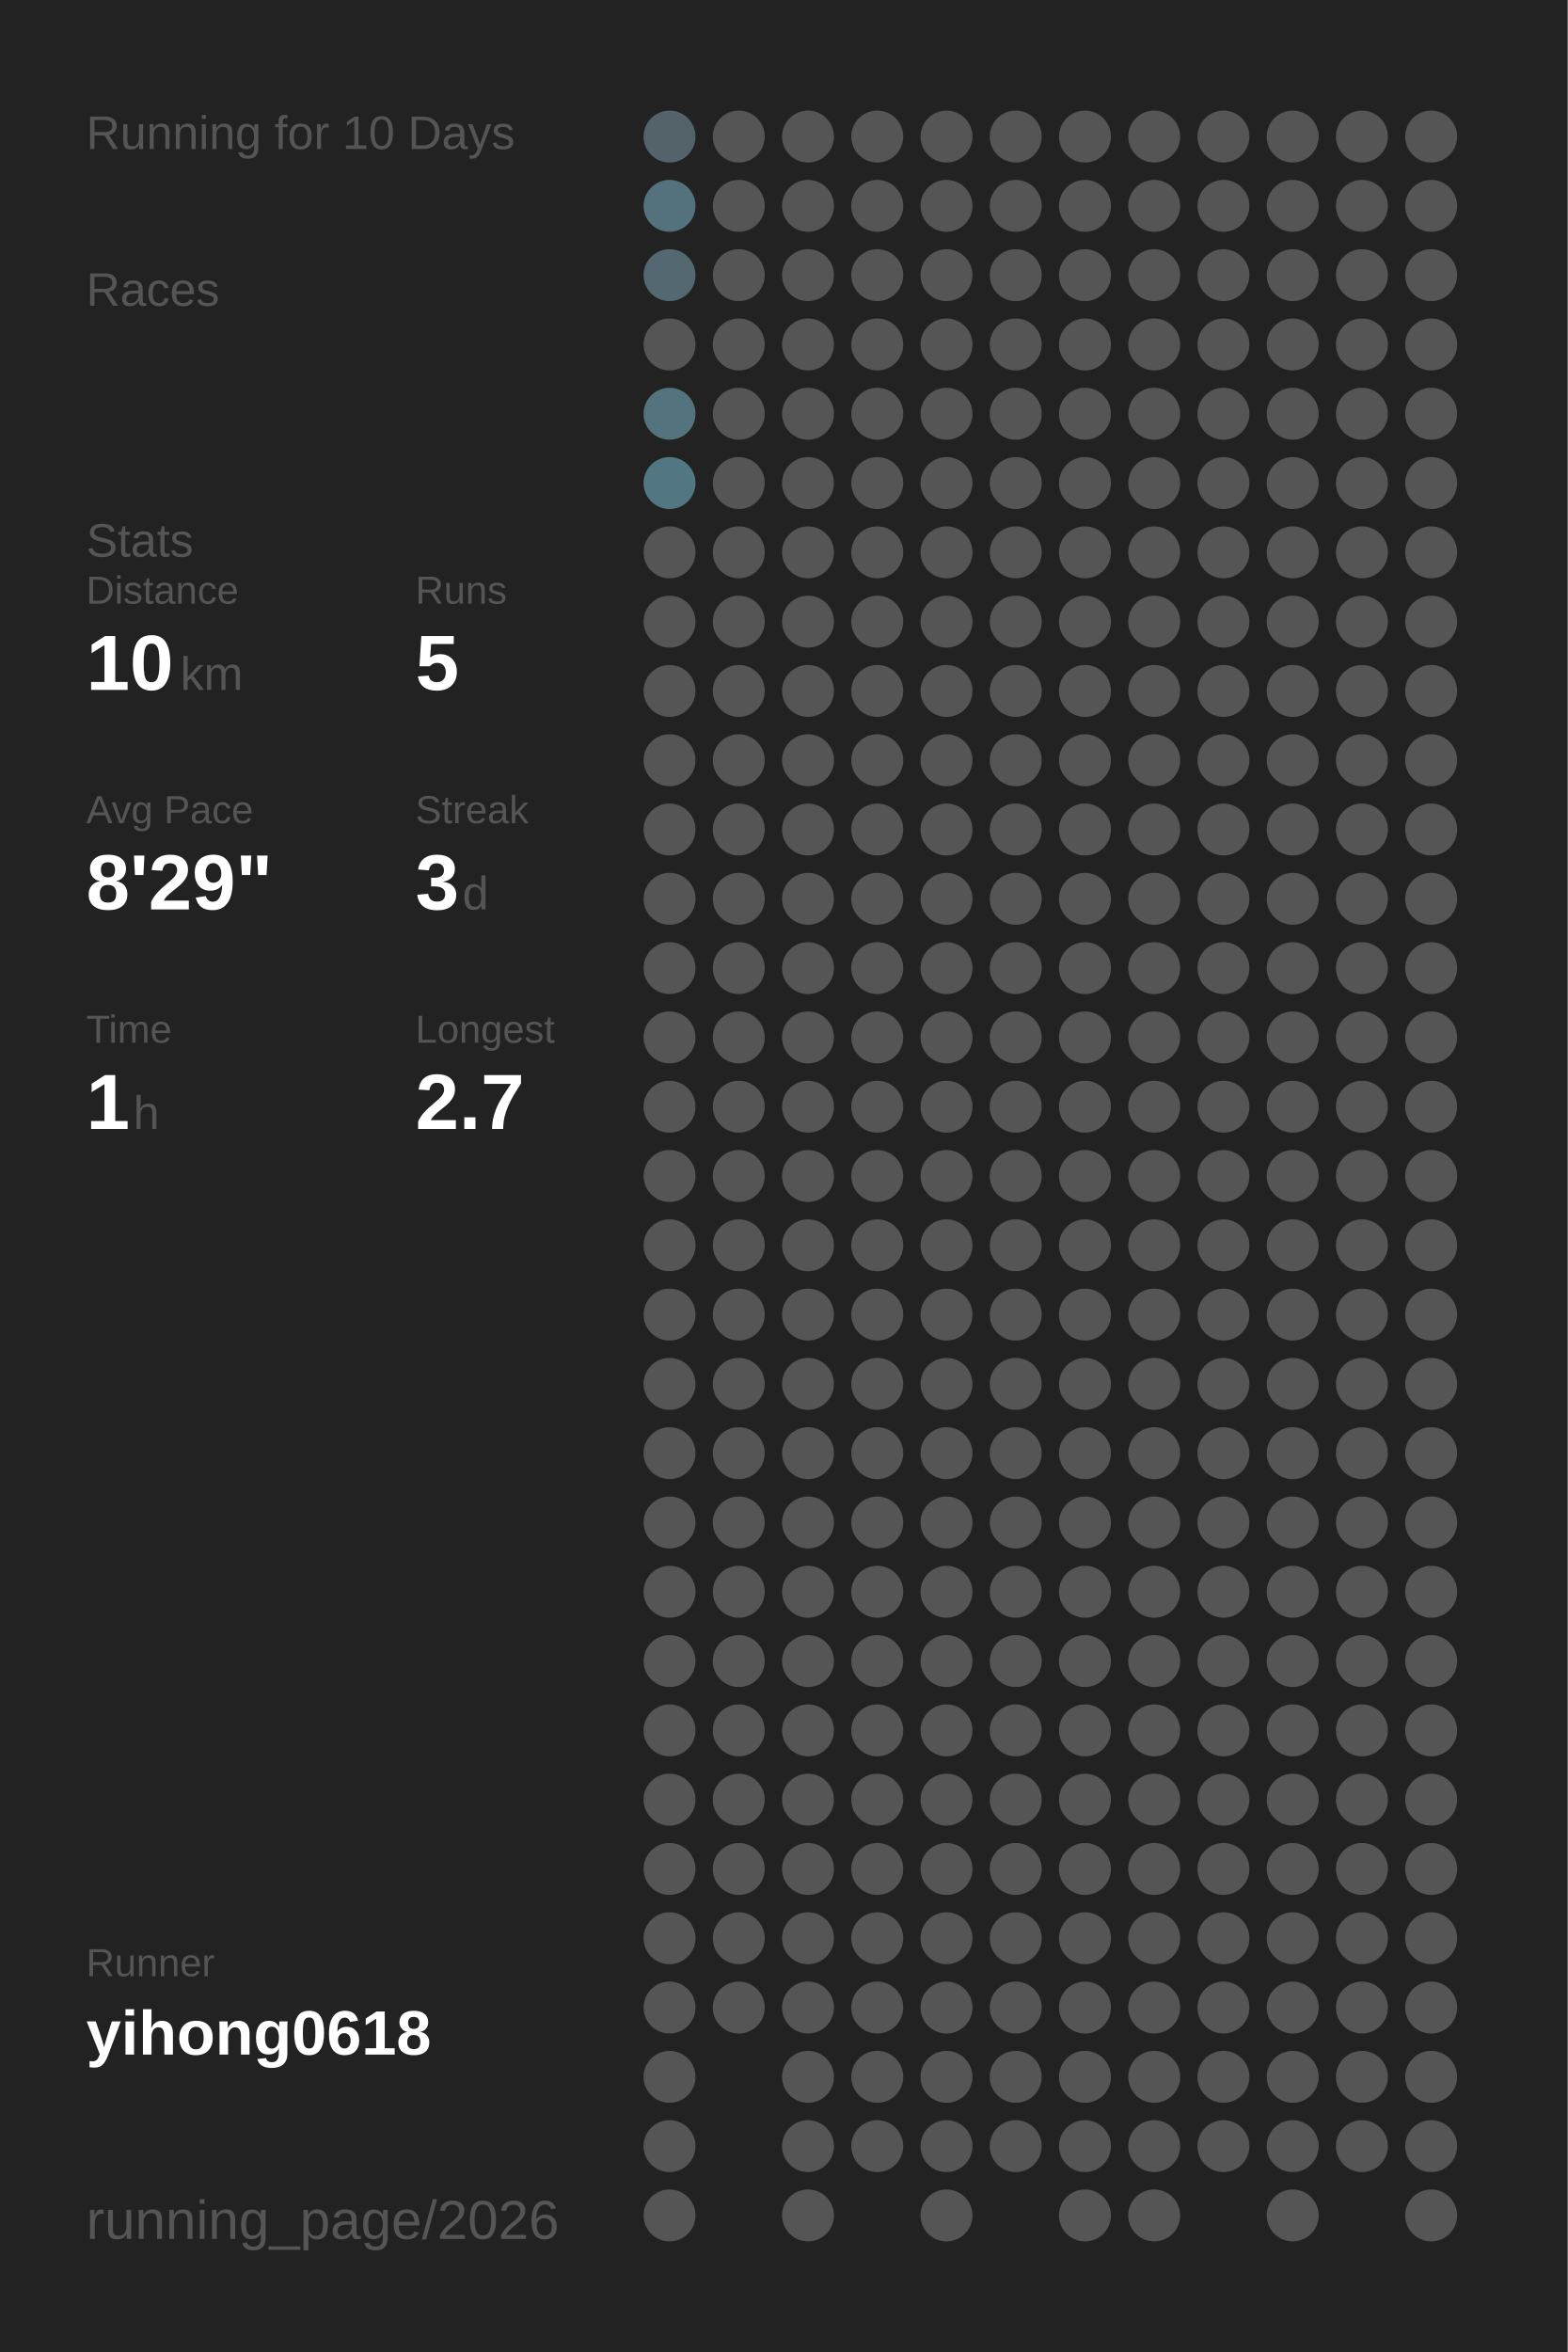
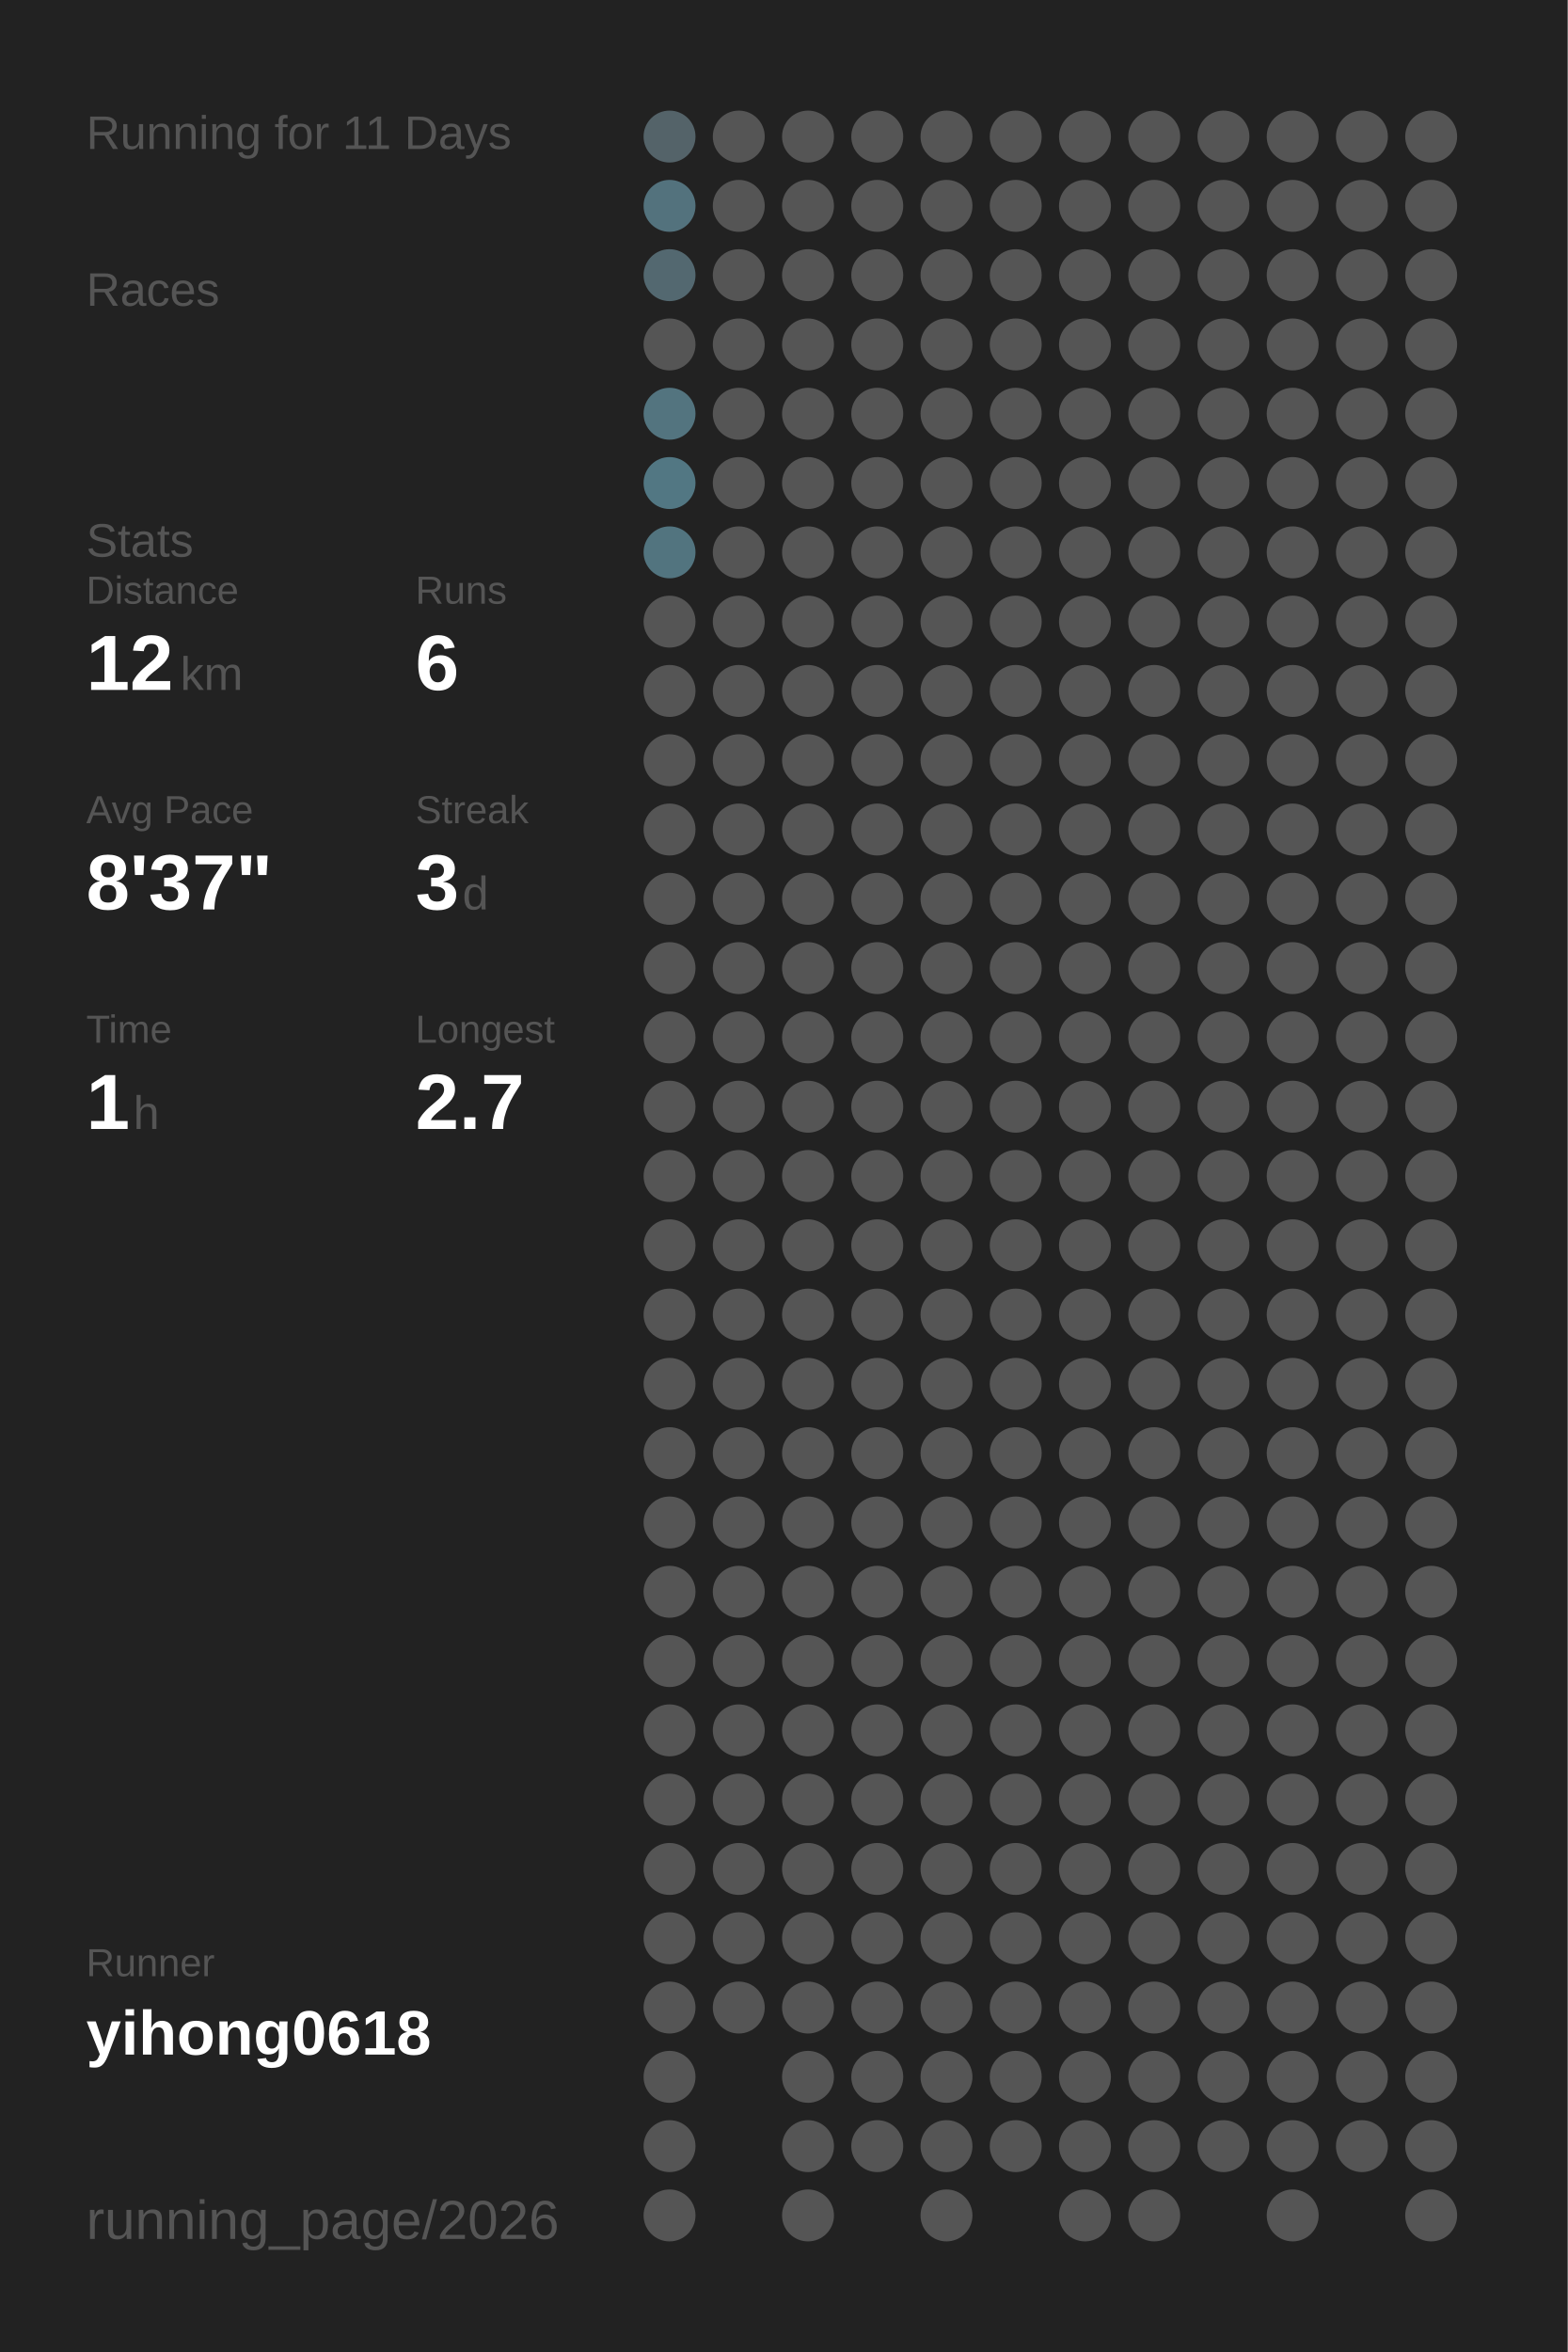
<svg xmlns="http://www.w3.org/2000/svg" baseProfile="full" height="300mm" version="1.1" viewBox="0,0,200,300" width="200mm">
  <defs />
  <rect fill="#222222" height="300" width="200" x="0" y="0" />
-   <text fill="#555555" style="font-size:6px; font-family:Arial;" x="11" y="19">Running for 10 Days</text>
+   <text fill="#555555" style="font-size:6px; font-family:Arial;" x="11" y="19">Running for 11 Days</text>
  <text fill="#555555" style="font-size:6px; font-family:Arial;" x="11" y="39">Races</text>
  <text fill="#555555" style="font-size:6px; font-family:Arial;" x="11" y="71">Stats</text>
  <text fill="#555555" style="font-size:5px; font-family:Arial;" x="11" y="77">Distance</text>
-   <text fill="#FFFFFF" style="font-size:10px; font-family:Arial; font-weight:bold;" x="11" y="88">10</text>
+   <text fill="#FFFFFF" style="font-size:10px; font-family:Arial; font-weight:bold;" x="11" y="88">12</text>
  <text fill="#555555" style="font-size:6px; font-family:Arial;" x="23" y="88">km</text>
  <text fill="#555555" style="font-size:5px; font-family:Arial;" x="53" y="77">Runs</text>
-   <text fill="#FFFFFF" style="font-size:10px; font-family:Arial; font-weight:bold;" x="53" y="88">5</text>
+   <text fill="#FFFFFF" style="font-size:10px; font-family:Arial; font-weight:bold;" x="53" y="88">6</text>
  <text fill="#555555" style="font-size:5px; font-family:Arial;" x="11" y="105">Avg Pace</text>
-   <text fill="#FFFFFF" style="font-size:10px; font-family:Arial; font-weight:bold;" x="11" y="116">8'29"</text>
+   <text fill="#FFFFFF" style="font-size:10px; font-family:Arial; font-weight:bold;" x="11" y="116">8'37"</text>
  <text fill="#555555" style="font-size:5px; font-family:Arial;" x="53" y="105">Streak</text>
  <text fill="#FFFFFF" style="font-size:10px; font-family:Arial; font-weight:bold;" x="53" y="116">3</text>
  <text fill="#555555" style="font-size:6px; font-family:Arial;" x="59" y="116">d</text>
  <text fill="#555555" style="font-size:5px; font-family:Arial;" x="11" y="133">Time</text>
  <text fill="#FFFFFF" style="font-size:10px; font-family:Arial; font-weight:bold;" x="11" y="144">1</text>
  <text fill="#555555" style="font-size:6px; font-family:Arial;" x="17" y="144">h</text>
  <text fill="#555555" style="font-size:5px; font-family:Arial;" x="53" y="133">Longest</text>
  <text fill="#FFFFFF" style="font-size:10px; font-family:Arial; font-weight:bold;" x="53" y="144">2.7</text>
  <text fill="#555555" style="font-size:5px; font-family:Arial;" x="11" y="252.065">Runner</text>
  <text fill="#FFFFFF" style="font-size:8px; font-family:Arial; font-weight:bold;" x="11" y="262.065">yihong0618</text>
  <text fill="#555555" style="font-size:7px; font-family:Arial;" x="11" y="285.581">running_page/2026</text>
  <circle cx="85.417" cy="17.419" fill="#546369" r="3.312" />
  <circle cx="85.417" cy="26.258" fill="#53727d" r="3.312" />
  <circle cx="85.417" cy="35.097" fill="#536870" r="3.312" />
  <circle cx="85.417" cy="43.935" fill="#555555" r="3.312" />
  <circle cx="85.417" cy="52.774" fill="#53747f" r="3.312" />
  <circle cx="85.417" cy="61.613" fill="#527783" r="3.312" />
-   <circle cx="85.417" cy="70.452" fill="#555555" r="3.312" />
+   <circle cx="85.417" cy="70.452" fill="#52747f" r="3.312" />
  <circle cx="85.417" cy="79.29" fill="#555555" r="3.312" />
  <circle cx="85.417" cy="88.129" fill="#555555" r="3.312" />
  <circle cx="85.417" cy="96.968" fill="#555555" r="3.312" />
  <circle cx="85.417" cy="105.806" fill="#555555" r="3.312" />
  <circle cx="85.417" cy="114.645" fill="#555555" r="3.312" />
  <circle cx="85.417" cy="123.484" fill="#555555" r="3.312" />
  <circle cx="85.417" cy="132.323" fill="#555555" r="3.312" />
  <circle cx="85.417" cy="141.161" fill="#555555" r="3.312" />
  <circle cx="85.417" cy="150" fill="#555555" r="3.312" />
  <circle cx="85.417" cy="158.839" fill="#555555" r="3.312" />
  <circle cx="85.417" cy="167.677" fill="#555555" r="3.312" />
  <circle cx="85.417" cy="176.516" fill="#555555" r="3.312" />
  <circle cx="85.417" cy="185.355" fill="#555555" r="3.312" />
  <circle cx="85.417" cy="194.194" fill="#555555" r="3.312" />
  <circle cx="85.417" cy="203.032" fill="#555555" r="3.312" />
  <circle cx="85.417" cy="211.871" fill="#555555" r="3.312" />
  <circle cx="85.417" cy="220.71" fill="#555555" r="3.312" />
  <circle cx="85.417" cy="229.548" fill="#555555" r="3.312" />
  <circle cx="85.417" cy="238.387" fill="#555555" r="3.312" />
  <circle cx="85.417" cy="247.226" fill="#555555" r="3.312" />
  <circle cx="85.417" cy="256.065" fill="#555555" r="3.312" />
  <circle cx="85.417" cy="264.903" fill="#555555" r="3.312" />
  <circle cx="85.417" cy="273.742" fill="#555555" r="3.312" />
  <circle cx="85.417" cy="282.581" fill="#555555" r="3.312" />
  <circle cx="94.25" cy="17.419" fill="#555555" r="3.312" />
  <circle cx="94.25" cy="26.258" fill="#555555" r="3.312" />
  <circle cx="94.25" cy="35.097" fill="#555555" r="3.312" />
  <circle cx="94.25" cy="43.935" fill="#555555" r="3.312" />
  <circle cx="94.25" cy="52.774" fill="#555555" r="3.312" />
  <circle cx="94.25" cy="61.613" fill="#555555" r="3.312" />
  <circle cx="94.25" cy="70.452" fill="#555555" r="3.312" />
  <circle cx="94.25" cy="79.29" fill="#555555" r="3.312" />
  <circle cx="94.25" cy="88.129" fill="#555555" r="3.312" />
  <circle cx="94.25" cy="96.968" fill="#555555" r="3.312" />
  <circle cx="94.25" cy="105.806" fill="#555555" r="3.312" />
  <circle cx="94.25" cy="114.645" fill="#555555" r="3.312" />
  <circle cx="94.25" cy="123.484" fill="#555555" r="3.312" />
  <circle cx="94.25" cy="132.323" fill="#555555" r="3.312" />
  <circle cx="94.25" cy="141.161" fill="#555555" r="3.312" />
  <circle cx="94.25" cy="150" fill="#555555" r="3.312" />
  <circle cx="94.25" cy="158.839" fill="#555555" r="3.312" />
  <circle cx="94.25" cy="167.677" fill="#555555" r="3.312" />
  <circle cx="94.25" cy="176.516" fill="#555555" r="3.312" />
  <circle cx="94.25" cy="185.355" fill="#555555" r="3.312" />
  <circle cx="94.25" cy="194.194" fill="#555555" r="3.312" />
  <circle cx="94.25" cy="203.032" fill="#555555" r="3.312" />
  <circle cx="94.25" cy="211.871" fill="#555555" r="3.312" />
  <circle cx="94.25" cy="220.71" fill="#555555" r="3.312" />
  <circle cx="94.25" cy="229.548" fill="#555555" r="3.312" />
  <circle cx="94.25" cy="238.387" fill="#555555" r="3.312" />
  <circle cx="94.25" cy="247.226" fill="#555555" r="3.312" />
  <circle cx="94.25" cy="256.065" fill="#555555" r="3.312" />
  <circle cx="103.083" cy="17.419" fill="#555555" r="3.312" />
  <circle cx="103.083" cy="26.258" fill="#555555" r="3.312" />
  <circle cx="103.083" cy="35.097" fill="#555555" r="3.312" />
  <circle cx="103.083" cy="43.935" fill="#555555" r="3.312" />
  <circle cx="103.083" cy="52.774" fill="#555555" r="3.312" />
  <circle cx="103.083" cy="61.613" fill="#555555" r="3.312" />
  <circle cx="103.083" cy="70.452" fill="#555555" r="3.312" />
  <circle cx="103.083" cy="79.29" fill="#555555" r="3.312" />
  <circle cx="103.083" cy="88.129" fill="#555555" r="3.312" />
  <circle cx="103.083" cy="96.968" fill="#555555" r="3.312" />
  <circle cx="103.083" cy="105.806" fill="#555555" r="3.312" />
  <circle cx="103.083" cy="114.645" fill="#555555" r="3.312" />
  <circle cx="103.083" cy="123.484" fill="#555555" r="3.312" />
  <circle cx="103.083" cy="132.323" fill="#555555" r="3.312" />
  <circle cx="103.083" cy="141.161" fill="#555555" r="3.312" />
  <circle cx="103.083" cy="150" fill="#555555" r="3.312" />
  <circle cx="103.083" cy="158.839" fill="#555555" r="3.312" />
  <circle cx="103.083" cy="167.677" fill="#555555" r="3.312" />
  <circle cx="103.083" cy="176.516" fill="#555555" r="3.312" />
  <circle cx="103.083" cy="185.355" fill="#555555" r="3.312" />
  <circle cx="103.083" cy="194.194" fill="#555555" r="3.312" />
  <circle cx="103.083" cy="203.032" fill="#555555" r="3.312" />
  <circle cx="103.083" cy="211.871" fill="#555555" r="3.312" />
  <circle cx="103.083" cy="220.71" fill="#555555" r="3.312" />
  <circle cx="103.083" cy="229.548" fill="#555555" r="3.312" />
  <circle cx="103.083" cy="238.387" fill="#555555" r="3.312" />
  <circle cx="103.083" cy="247.226" fill="#555555" r="3.312" />
  <circle cx="103.083" cy="256.065" fill="#555555" r="3.312" />
  <circle cx="103.083" cy="264.903" fill="#555555" r="3.312" />
  <circle cx="103.083" cy="273.742" fill="#555555" r="3.312" />
  <circle cx="103.083" cy="282.581" fill="#555555" r="3.312" />
  <circle cx="111.917" cy="17.419" fill="#555555" r="3.312" />
  <circle cx="111.917" cy="26.258" fill="#555555" r="3.312" />
  <circle cx="111.917" cy="35.097" fill="#555555" r="3.312" />
  <circle cx="111.917" cy="43.935" fill="#555555" r="3.312" />
  <circle cx="111.917" cy="52.774" fill="#555555" r="3.312" />
  <circle cx="111.917" cy="61.613" fill="#555555" r="3.312" />
  <circle cx="111.917" cy="70.452" fill="#555555" r="3.312" />
  <circle cx="111.917" cy="79.29" fill="#555555" r="3.312" />
  <circle cx="111.917" cy="88.129" fill="#555555" r="3.312" />
  <circle cx="111.917" cy="96.968" fill="#555555" r="3.312" />
  <circle cx="111.917" cy="105.806" fill="#555555" r="3.312" />
  <circle cx="111.917" cy="114.645" fill="#555555" r="3.312" />
  <circle cx="111.917" cy="123.484" fill="#555555" r="3.312" />
  <circle cx="111.917" cy="132.323" fill="#555555" r="3.312" />
  <circle cx="111.917" cy="141.161" fill="#555555" r="3.312" />
  <circle cx="111.917" cy="150" fill="#555555" r="3.312" />
  <circle cx="111.917" cy="158.839" fill="#555555" r="3.312" />
  <circle cx="111.917" cy="167.677" fill="#555555" r="3.312" />
  <circle cx="111.917" cy="176.516" fill="#555555" r="3.312" />
  <circle cx="111.917" cy="185.355" fill="#555555" r="3.312" />
  <circle cx="111.917" cy="194.194" fill="#555555" r="3.312" />
  <circle cx="111.917" cy="203.032" fill="#555555" r="3.312" />
  <circle cx="111.917" cy="211.871" fill="#555555" r="3.312" />
  <circle cx="111.917" cy="220.71" fill="#555555" r="3.312" />
  <circle cx="111.917" cy="229.548" fill="#555555" r="3.312" />
  <circle cx="111.917" cy="238.387" fill="#555555" r="3.312" />
  <circle cx="111.917" cy="247.226" fill="#555555" r="3.312" />
  <circle cx="111.917" cy="256.065" fill="#555555" r="3.312" />
  <circle cx="111.917" cy="264.903" fill="#555555" r="3.312" />
  <circle cx="111.917" cy="273.742" fill="#555555" r="3.312" />
  <circle cx="120.75" cy="17.419" fill="#555555" r="3.312" />
  <circle cx="120.75" cy="26.258" fill="#555555" r="3.312" />
  <circle cx="120.75" cy="35.097" fill="#555555" r="3.312" />
  <circle cx="120.75" cy="43.935" fill="#555555" r="3.312" />
  <circle cx="120.75" cy="52.774" fill="#555555" r="3.312" />
  <circle cx="120.75" cy="61.613" fill="#555555" r="3.312" />
  <circle cx="120.75" cy="70.452" fill="#555555" r="3.312" />
  <circle cx="120.75" cy="79.29" fill="#555555" r="3.312" />
  <circle cx="120.75" cy="88.129" fill="#555555" r="3.312" />
  <circle cx="120.75" cy="96.968" fill="#555555" r="3.312" />
  <circle cx="120.75" cy="105.806" fill="#555555" r="3.312" />
  <circle cx="120.75" cy="114.645" fill="#555555" r="3.312" />
  <circle cx="120.75" cy="123.484" fill="#555555" r="3.312" />
  <circle cx="120.75" cy="132.323" fill="#555555" r="3.312" />
  <circle cx="120.75" cy="141.161" fill="#555555" r="3.312" />
  <circle cx="120.75" cy="150" fill="#555555" r="3.312" />
  <circle cx="120.75" cy="158.839" fill="#555555" r="3.312" />
  <circle cx="120.75" cy="167.677" fill="#555555" r="3.312" />
  <circle cx="120.75" cy="176.516" fill="#555555" r="3.312" />
  <circle cx="120.75" cy="185.355" fill="#555555" r="3.312" />
  <circle cx="120.75" cy="194.194" fill="#555555" r="3.312" />
  <circle cx="120.75" cy="203.032" fill="#555555" r="3.312" />
  <circle cx="120.75" cy="211.871" fill="#555555" r="3.312" />
  <circle cx="120.75" cy="220.71" fill="#555555" r="3.312" />
  <circle cx="120.75" cy="229.548" fill="#555555" r="3.312" />
  <circle cx="120.75" cy="238.387" fill="#555555" r="3.312" />
  <circle cx="120.75" cy="247.226" fill="#555555" r="3.312" />
  <circle cx="120.75" cy="256.065" fill="#555555" r="3.312" />
  <circle cx="120.75" cy="264.903" fill="#555555" r="3.312" />
  <circle cx="120.75" cy="273.742" fill="#555555" r="3.312" />
  <circle cx="120.75" cy="282.581" fill="#555555" r="3.312" />
  <circle cx="129.583" cy="17.419" fill="#555555" r="3.312" />
  <circle cx="129.583" cy="26.258" fill="#555555" r="3.312" />
  <circle cx="129.583" cy="35.097" fill="#555555" r="3.312" />
  <circle cx="129.583" cy="43.935" fill="#555555" r="3.312" />
  <circle cx="129.583" cy="52.774" fill="#555555" r="3.312" />
  <circle cx="129.583" cy="61.613" fill="#555555" r="3.312" />
  <circle cx="129.583" cy="70.452" fill="#555555" r="3.312" />
  <circle cx="129.583" cy="79.29" fill="#555555" r="3.312" />
  <circle cx="129.583" cy="88.129" fill="#555555" r="3.312" />
  <circle cx="129.583" cy="96.968" fill="#555555" r="3.312" />
  <circle cx="129.583" cy="105.806" fill="#555555" r="3.312" />
  <circle cx="129.583" cy="114.645" fill="#555555" r="3.312" />
  <circle cx="129.583" cy="123.484" fill="#555555" r="3.312" />
  <circle cx="129.583" cy="132.323" fill="#555555" r="3.312" />
  <circle cx="129.583" cy="141.161" fill="#555555" r="3.312" />
  <circle cx="129.583" cy="150" fill="#555555" r="3.312" />
  <circle cx="129.583" cy="158.839" fill="#555555" r="3.312" />
  <circle cx="129.583" cy="167.677" fill="#555555" r="3.312" />
  <circle cx="129.583" cy="176.516" fill="#555555" r="3.312" />
  <circle cx="129.583" cy="185.355" fill="#555555" r="3.312" />
  <circle cx="129.583" cy="194.194" fill="#555555" r="3.312" />
  <circle cx="129.583" cy="203.032" fill="#555555" r="3.312" />
  <circle cx="129.583" cy="211.871" fill="#555555" r="3.312" />
  <circle cx="129.583" cy="220.71" fill="#555555" r="3.312" />
  <circle cx="129.583" cy="229.548" fill="#555555" r="3.312" />
  <circle cx="129.583" cy="238.387" fill="#555555" r="3.312" />
  <circle cx="129.583" cy="247.226" fill="#555555" r="3.312" />
  <circle cx="129.583" cy="256.065" fill="#555555" r="3.312" />
  <circle cx="129.583" cy="264.903" fill="#555555" r="3.312" />
  <circle cx="129.583" cy="273.742" fill="#555555" r="3.312" />
  <circle cx="138.417" cy="17.419" fill="#555555" r="3.312" />
  <circle cx="138.417" cy="26.258" fill="#555555" r="3.312" />
  <circle cx="138.417" cy="35.097" fill="#555555" r="3.312" />
  <circle cx="138.417" cy="43.935" fill="#555555" r="3.312" />
  <circle cx="138.417" cy="52.774" fill="#555555" r="3.312" />
  <circle cx="138.417" cy="61.613" fill="#555555" r="3.312" />
  <circle cx="138.417" cy="70.452" fill="#555555" r="3.312" />
  <circle cx="138.417" cy="79.29" fill="#555555" r="3.312" />
  <circle cx="138.417" cy="88.129" fill="#555555" r="3.312" />
  <circle cx="138.417" cy="96.968" fill="#555555" r="3.312" />
  <circle cx="138.417" cy="105.806" fill="#555555" r="3.312" />
  <circle cx="138.417" cy="114.645" fill="#555555" r="3.312" />
  <circle cx="138.417" cy="123.484" fill="#555555" r="3.312" />
  <circle cx="138.417" cy="132.323" fill="#555555" r="3.312" />
  <circle cx="138.417" cy="141.161" fill="#555555" r="3.312" />
  <circle cx="138.417" cy="150" fill="#555555" r="3.312" />
  <circle cx="138.417" cy="158.839" fill="#555555" r="3.312" />
  <circle cx="138.417" cy="167.677" fill="#555555" r="3.312" />
  <circle cx="138.417" cy="176.516" fill="#555555" r="3.312" />
  <circle cx="138.417" cy="185.355" fill="#555555" r="3.312" />
  <circle cx="138.417" cy="194.194" fill="#555555" r="3.312" />
  <circle cx="138.417" cy="203.032" fill="#555555" r="3.312" />
  <circle cx="138.417" cy="211.871" fill="#555555" r="3.312" />
  <circle cx="138.417" cy="220.71" fill="#555555" r="3.312" />
  <circle cx="138.417" cy="229.548" fill="#555555" r="3.312" />
  <circle cx="138.417" cy="238.387" fill="#555555" r="3.312" />
  <circle cx="138.417" cy="247.226" fill="#555555" r="3.312" />
  <circle cx="138.417" cy="256.065" fill="#555555" r="3.312" />
  <circle cx="138.417" cy="264.903" fill="#555555" r="3.312" />
  <circle cx="138.417" cy="273.742" fill="#555555" r="3.312" />
  <circle cx="138.417" cy="282.581" fill="#555555" r="3.312" />
  <circle cx="147.25" cy="17.419" fill="#555555" r="3.312" />
  <circle cx="147.25" cy="26.258" fill="#555555" r="3.312" />
  <circle cx="147.25" cy="35.097" fill="#555555" r="3.312" />
  <circle cx="147.25" cy="43.935" fill="#555555" r="3.312" />
  <circle cx="147.25" cy="52.774" fill="#555555" r="3.312" />
  <circle cx="147.25" cy="61.613" fill="#555555" r="3.312" />
  <circle cx="147.25" cy="70.452" fill="#555555" r="3.312" />
  <circle cx="147.25" cy="79.29" fill="#555555" r="3.312" />
  <circle cx="147.25" cy="88.129" fill="#555555" r="3.312" />
  <circle cx="147.25" cy="96.968" fill="#555555" r="3.312" />
  <circle cx="147.25" cy="105.806" fill="#555555" r="3.312" />
  <circle cx="147.25" cy="114.645" fill="#555555" r="3.312" />
  <circle cx="147.25" cy="123.484" fill="#555555" r="3.312" />
  <circle cx="147.25" cy="132.323" fill="#555555" r="3.312" />
  <circle cx="147.25" cy="141.161" fill="#555555" r="3.312" />
  <circle cx="147.25" cy="150" fill="#555555" r="3.312" />
  <circle cx="147.25" cy="158.839" fill="#555555" r="3.312" />
  <circle cx="147.25" cy="167.677" fill="#555555" r="3.312" />
  <circle cx="147.25" cy="176.516" fill="#555555" r="3.312" />
  <circle cx="147.25" cy="185.355" fill="#555555" r="3.312" />
  <circle cx="147.25" cy="194.194" fill="#555555" r="3.312" />
  <circle cx="147.25" cy="203.032" fill="#555555" r="3.312" />
  <circle cx="147.25" cy="211.871" fill="#555555" r="3.312" />
  <circle cx="147.25" cy="220.71" fill="#555555" r="3.312" />
  <circle cx="147.25" cy="229.548" fill="#555555" r="3.312" />
  <circle cx="147.25" cy="238.387" fill="#555555" r="3.312" />
  <circle cx="147.25" cy="247.226" fill="#555555" r="3.312" />
  <circle cx="147.25" cy="256.065" fill="#555555" r="3.312" />
  <circle cx="147.25" cy="264.903" fill="#555555" r="3.312" />
  <circle cx="147.25" cy="273.742" fill="#555555" r="3.312" />
  <circle cx="147.25" cy="282.581" fill="#555555" r="3.312" />
  <circle cx="156.083" cy="17.419" fill="#555555" r="3.312" />
  <circle cx="156.083" cy="26.258" fill="#555555" r="3.312" />
  <circle cx="156.083" cy="35.097" fill="#555555" r="3.312" />
  <circle cx="156.083" cy="43.935" fill="#555555" r="3.312" />
  <circle cx="156.083" cy="52.774" fill="#555555" r="3.312" />
  <circle cx="156.083" cy="61.613" fill="#555555" r="3.312" />
  <circle cx="156.083" cy="70.452" fill="#555555" r="3.312" />
  <circle cx="156.083" cy="79.29" fill="#555555" r="3.312" />
  <circle cx="156.083" cy="88.129" fill="#555555" r="3.312" />
  <circle cx="156.083" cy="96.968" fill="#555555" r="3.312" />
  <circle cx="156.083" cy="105.806" fill="#555555" r="3.312" />
  <circle cx="156.083" cy="114.645" fill="#555555" r="3.312" />
  <circle cx="156.083" cy="123.484" fill="#555555" r="3.312" />
  <circle cx="156.083" cy="132.323" fill="#555555" r="3.312" />
  <circle cx="156.083" cy="141.161" fill="#555555" r="3.312" />
  <circle cx="156.083" cy="150" fill="#555555" r="3.312" />
  <circle cx="156.083" cy="158.839" fill="#555555" r="3.312" />
  <circle cx="156.083" cy="167.677" fill="#555555" r="3.312" />
  <circle cx="156.083" cy="176.516" fill="#555555" r="3.312" />
  <circle cx="156.083" cy="185.355" fill="#555555" r="3.312" />
  <circle cx="156.083" cy="194.194" fill="#555555" r="3.312" />
  <circle cx="156.083" cy="203.032" fill="#555555" r="3.312" />
  <circle cx="156.083" cy="211.871" fill="#555555" r="3.312" />
  <circle cx="156.083" cy="220.71" fill="#555555" r="3.312" />
  <circle cx="156.083" cy="229.548" fill="#555555" r="3.312" />
  <circle cx="156.083" cy="238.387" fill="#555555" r="3.312" />
  <circle cx="156.083" cy="247.226" fill="#555555" r="3.312" />
  <circle cx="156.083" cy="256.065" fill="#555555" r="3.312" />
  <circle cx="156.083" cy="264.903" fill="#555555" r="3.312" />
  <circle cx="156.083" cy="273.742" fill="#555555" r="3.312" />
  <circle cx="164.917" cy="17.419" fill="#555555" r="3.312" />
  <circle cx="164.917" cy="26.258" fill="#555555" r="3.312" />
  <circle cx="164.917" cy="35.097" fill="#555555" r="3.312" />
  <circle cx="164.917" cy="43.935" fill="#555555" r="3.312" />
  <circle cx="164.917" cy="52.774" fill="#555555" r="3.312" />
  <circle cx="164.917" cy="61.613" fill="#555555" r="3.312" />
  <circle cx="164.917" cy="70.452" fill="#555555" r="3.312" />
  <circle cx="164.917" cy="79.29" fill="#555555" r="3.312" />
  <circle cx="164.917" cy="88.129" fill="#555555" r="3.312" />
  <circle cx="164.917" cy="96.968" fill="#555555" r="3.312" />
  <circle cx="164.917" cy="105.806" fill="#555555" r="3.312" />
  <circle cx="164.917" cy="114.645" fill="#555555" r="3.312" />
  <circle cx="164.917" cy="123.484" fill="#555555" r="3.312" />
  <circle cx="164.917" cy="132.323" fill="#555555" r="3.312" />
  <circle cx="164.917" cy="141.161" fill="#555555" r="3.312" />
  <circle cx="164.917" cy="150" fill="#555555" r="3.312" />
  <circle cx="164.917" cy="158.839" fill="#555555" r="3.312" />
  <circle cx="164.917" cy="167.677" fill="#555555" r="3.312" />
  <circle cx="164.917" cy="176.516" fill="#555555" r="3.312" />
  <circle cx="164.917" cy="185.355" fill="#555555" r="3.312" />
  <circle cx="164.917" cy="194.194" fill="#555555" r="3.312" />
  <circle cx="164.917" cy="203.032" fill="#555555" r="3.312" />
  <circle cx="164.917" cy="211.871" fill="#555555" r="3.312" />
  <circle cx="164.917" cy="220.71" fill="#555555" r="3.312" />
  <circle cx="164.917" cy="229.548" fill="#555555" r="3.312" />
  <circle cx="164.917" cy="238.387" fill="#555555" r="3.312" />
  <circle cx="164.917" cy="247.226" fill="#555555" r="3.312" />
  <circle cx="164.917" cy="256.065" fill="#555555" r="3.312" />
  <circle cx="164.917" cy="264.903" fill="#555555" r="3.312" />
  <circle cx="164.917" cy="273.742" fill="#555555" r="3.312" />
  <circle cx="164.917" cy="282.581" fill="#555555" r="3.312" />
  <circle cx="173.75" cy="17.419" fill="#555555" r="3.312" />
  <circle cx="173.75" cy="26.258" fill="#555555" r="3.312" />
  <circle cx="173.75" cy="35.097" fill="#555555" r="3.312" />
  <circle cx="173.75" cy="43.935" fill="#555555" r="3.312" />
  <circle cx="173.75" cy="52.774" fill="#555555" r="3.312" />
  <circle cx="173.75" cy="61.613" fill="#555555" r="3.312" />
  <circle cx="173.75" cy="70.452" fill="#555555" r="3.312" />
  <circle cx="173.75" cy="79.29" fill="#555555" r="3.312" />
  <circle cx="173.75" cy="88.129" fill="#555555" r="3.312" />
  <circle cx="173.75" cy="96.968" fill="#555555" r="3.312" />
  <circle cx="173.75" cy="105.806" fill="#555555" r="3.312" />
  <circle cx="173.75" cy="114.645" fill="#555555" r="3.312" />
  <circle cx="173.75" cy="123.484" fill="#555555" r="3.312" />
  <circle cx="173.75" cy="132.323" fill="#555555" r="3.312" />
  <circle cx="173.75" cy="141.161" fill="#555555" r="3.312" />
  <circle cx="173.75" cy="150" fill="#555555" r="3.312" />
  <circle cx="173.75" cy="158.839" fill="#555555" r="3.312" />
  <circle cx="173.75" cy="167.677" fill="#555555" r="3.312" />
  <circle cx="173.75" cy="176.516" fill="#555555" r="3.312" />
  <circle cx="173.75" cy="185.355" fill="#555555" r="3.312" />
  <circle cx="173.75" cy="194.194" fill="#555555" r="3.312" />
  <circle cx="173.75" cy="203.032" fill="#555555" r="3.312" />
  <circle cx="173.75" cy="211.871" fill="#555555" r="3.312" />
  <circle cx="173.75" cy="220.71" fill="#555555" r="3.312" />
  <circle cx="173.75" cy="229.548" fill="#555555" r="3.312" />
  <circle cx="173.75" cy="238.387" fill="#555555" r="3.312" />
  <circle cx="173.75" cy="247.226" fill="#555555" r="3.312" />
  <circle cx="173.75" cy="256.065" fill="#555555" r="3.312" />
  <circle cx="173.75" cy="264.903" fill="#555555" r="3.312" />
  <circle cx="173.75" cy="273.742" fill="#555555" r="3.312" />
  <circle cx="182.583" cy="17.419" fill="#555555" r="3.312" />
  <circle cx="182.583" cy="26.258" fill="#555555" r="3.312" />
  <circle cx="182.583" cy="35.097" fill="#555555" r="3.312" />
  <circle cx="182.583" cy="43.935" fill="#555555" r="3.312" />
  <circle cx="182.583" cy="52.774" fill="#555555" r="3.312" />
  <circle cx="182.583" cy="61.613" fill="#555555" r="3.312" />
  <circle cx="182.583" cy="70.452" fill="#555555" r="3.312" />
  <circle cx="182.583" cy="79.29" fill="#555555" r="3.312" />
  <circle cx="182.583" cy="88.129" fill="#555555" r="3.312" />
  <circle cx="182.583" cy="96.968" fill="#555555" r="3.312" />
  <circle cx="182.583" cy="105.806" fill="#555555" r="3.312" />
  <circle cx="182.583" cy="114.645" fill="#555555" r="3.312" />
  <circle cx="182.583" cy="123.484" fill="#555555" r="3.312" />
  <circle cx="182.583" cy="132.323" fill="#555555" r="3.312" />
  <circle cx="182.583" cy="141.161" fill="#555555" r="3.312" />
  <circle cx="182.583" cy="150" fill="#555555" r="3.312" />
  <circle cx="182.583" cy="158.839" fill="#555555" r="3.312" />
  <circle cx="182.583" cy="167.677" fill="#555555" r="3.312" />
  <circle cx="182.583" cy="176.516" fill="#555555" r="3.312" />
  <circle cx="182.583" cy="185.355" fill="#555555" r="3.312" />
  <circle cx="182.583" cy="194.194" fill="#555555" r="3.312" />
  <circle cx="182.583" cy="203.032" fill="#555555" r="3.312" />
  <circle cx="182.583" cy="211.871" fill="#555555" r="3.312" />
  <circle cx="182.583" cy="220.71" fill="#555555" r="3.312" />
  <circle cx="182.583" cy="229.548" fill="#555555" r="3.312" />
  <circle cx="182.583" cy="238.387" fill="#555555" r="3.312" />
  <circle cx="182.583" cy="247.226" fill="#555555" r="3.312" />
  <circle cx="182.583" cy="256.065" fill="#555555" r="3.312" />
  <circle cx="182.583" cy="264.903" fill="#555555" r="3.312" />
  <circle cx="182.583" cy="273.742" fill="#555555" r="3.312" />
  <circle cx="182.583" cy="282.581" fill="#555555" r="3.312" />
</svg>
